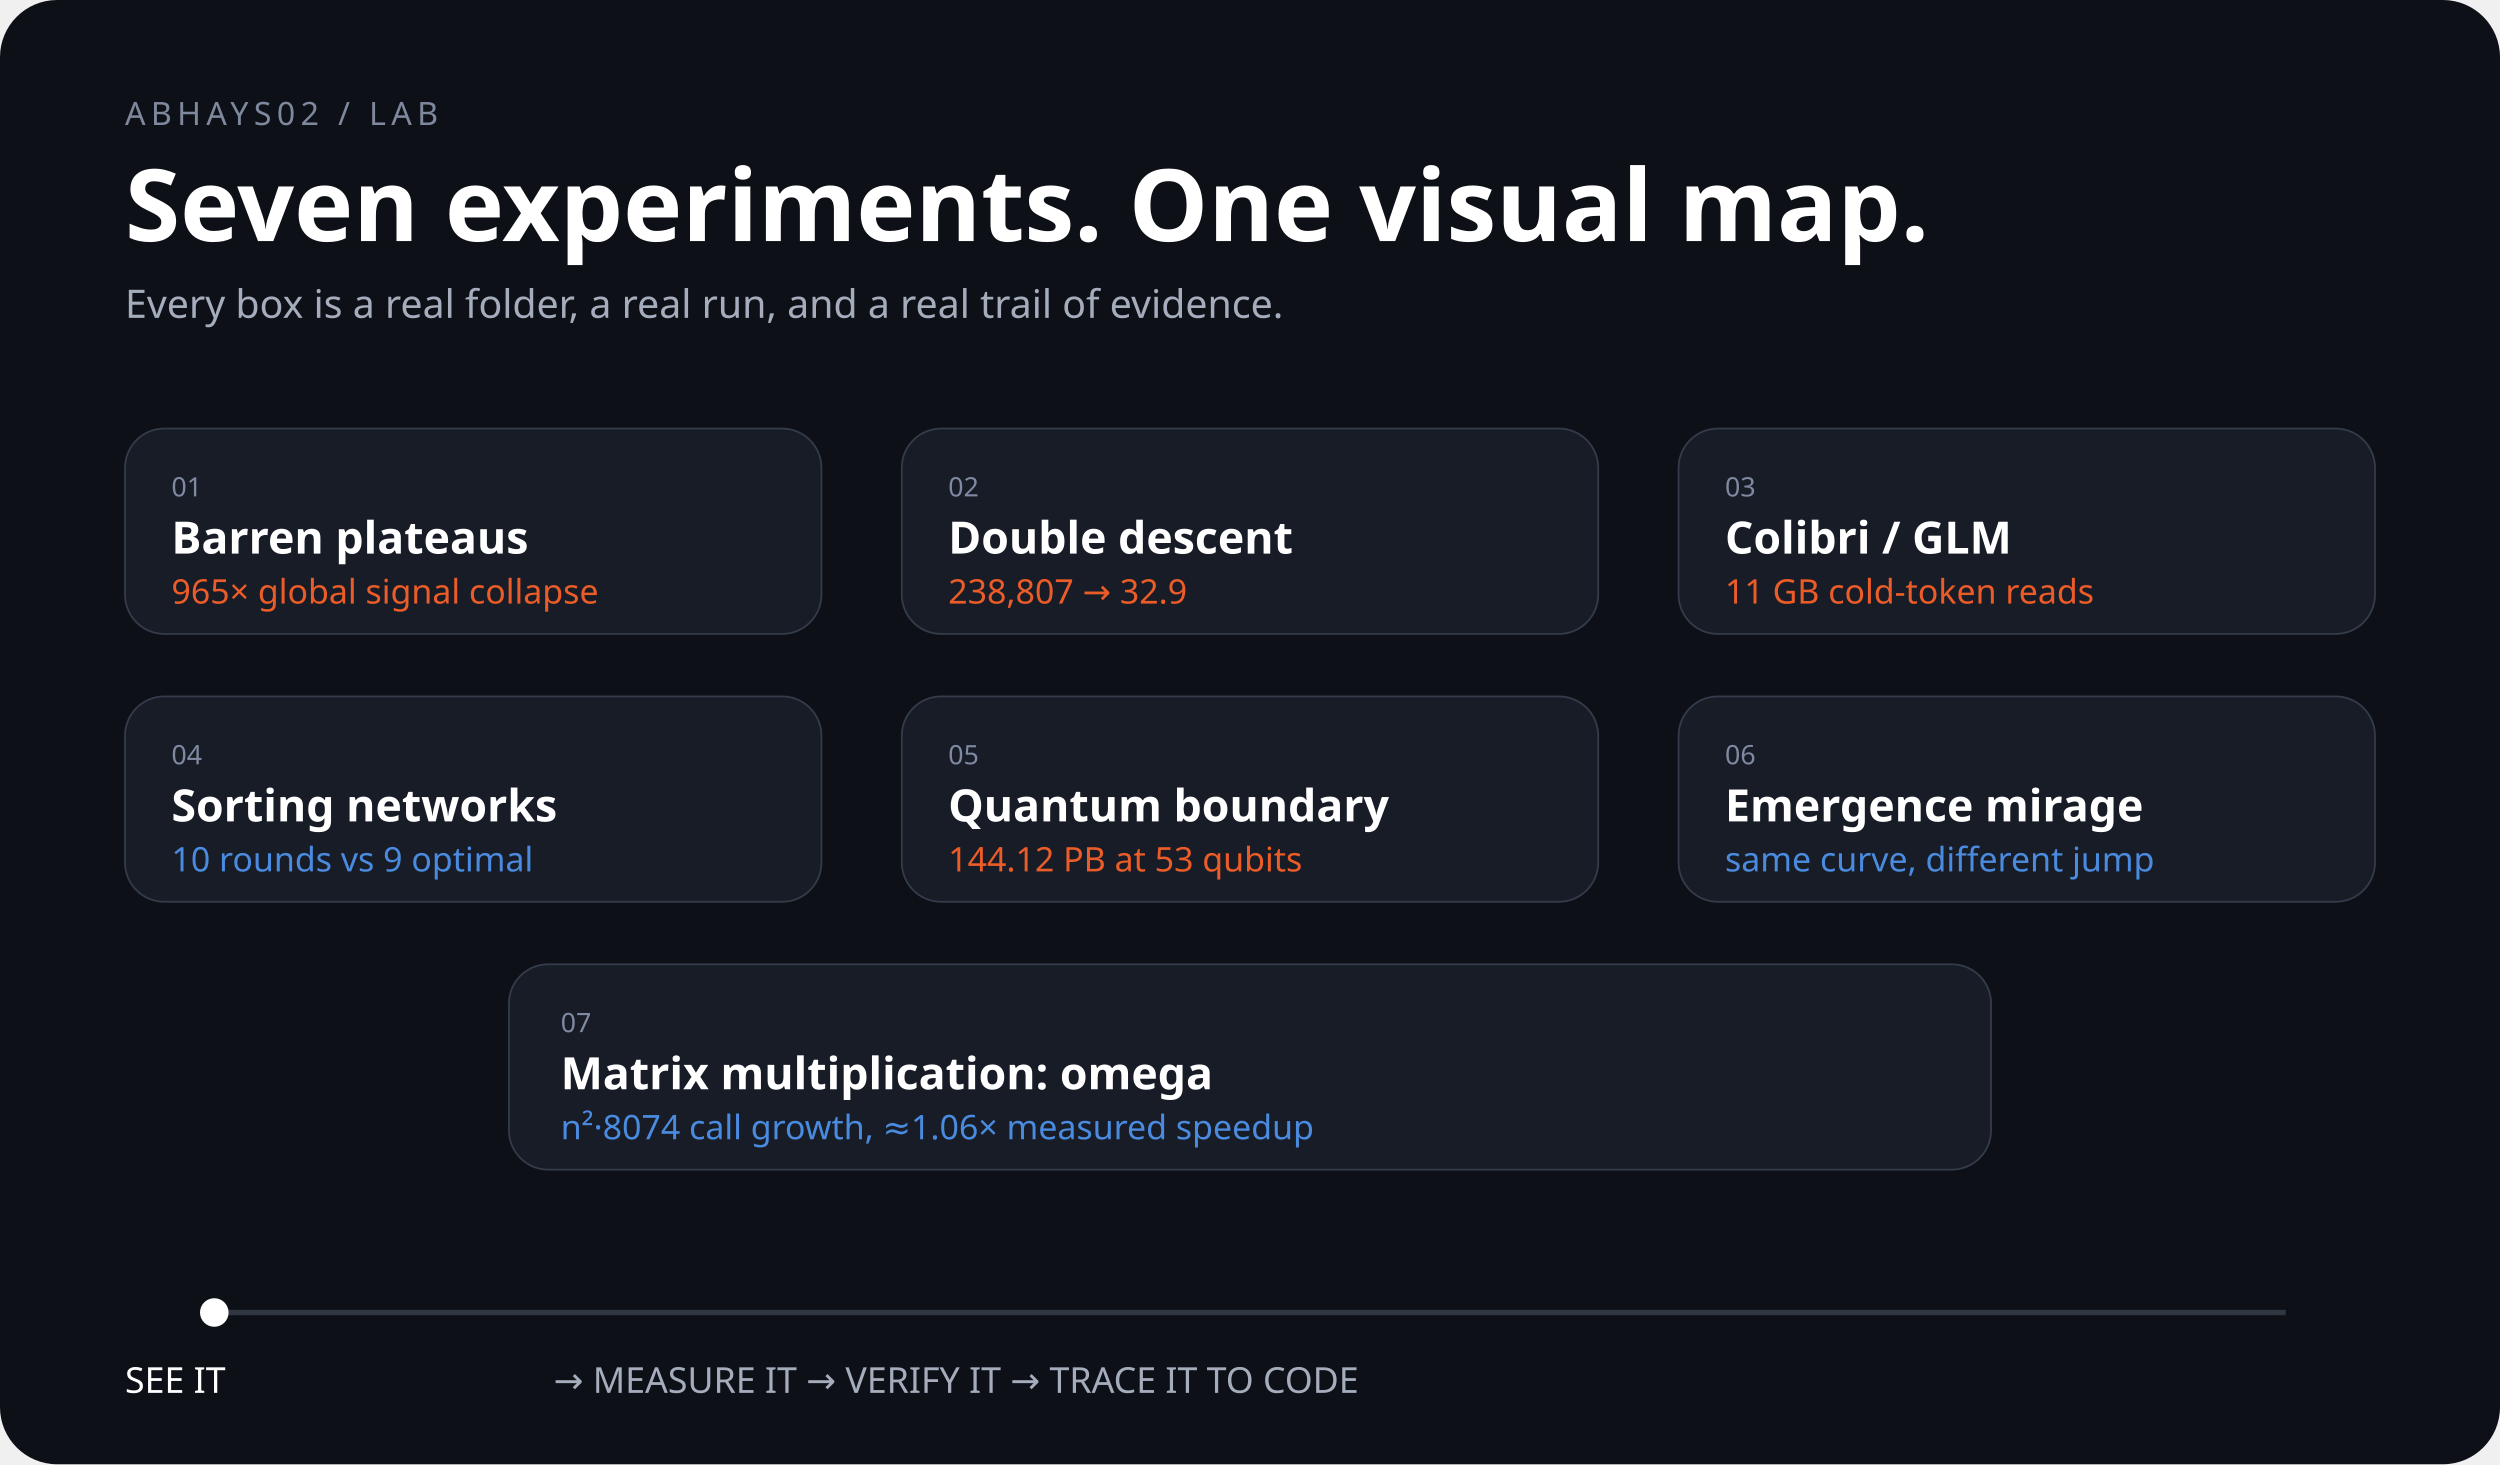
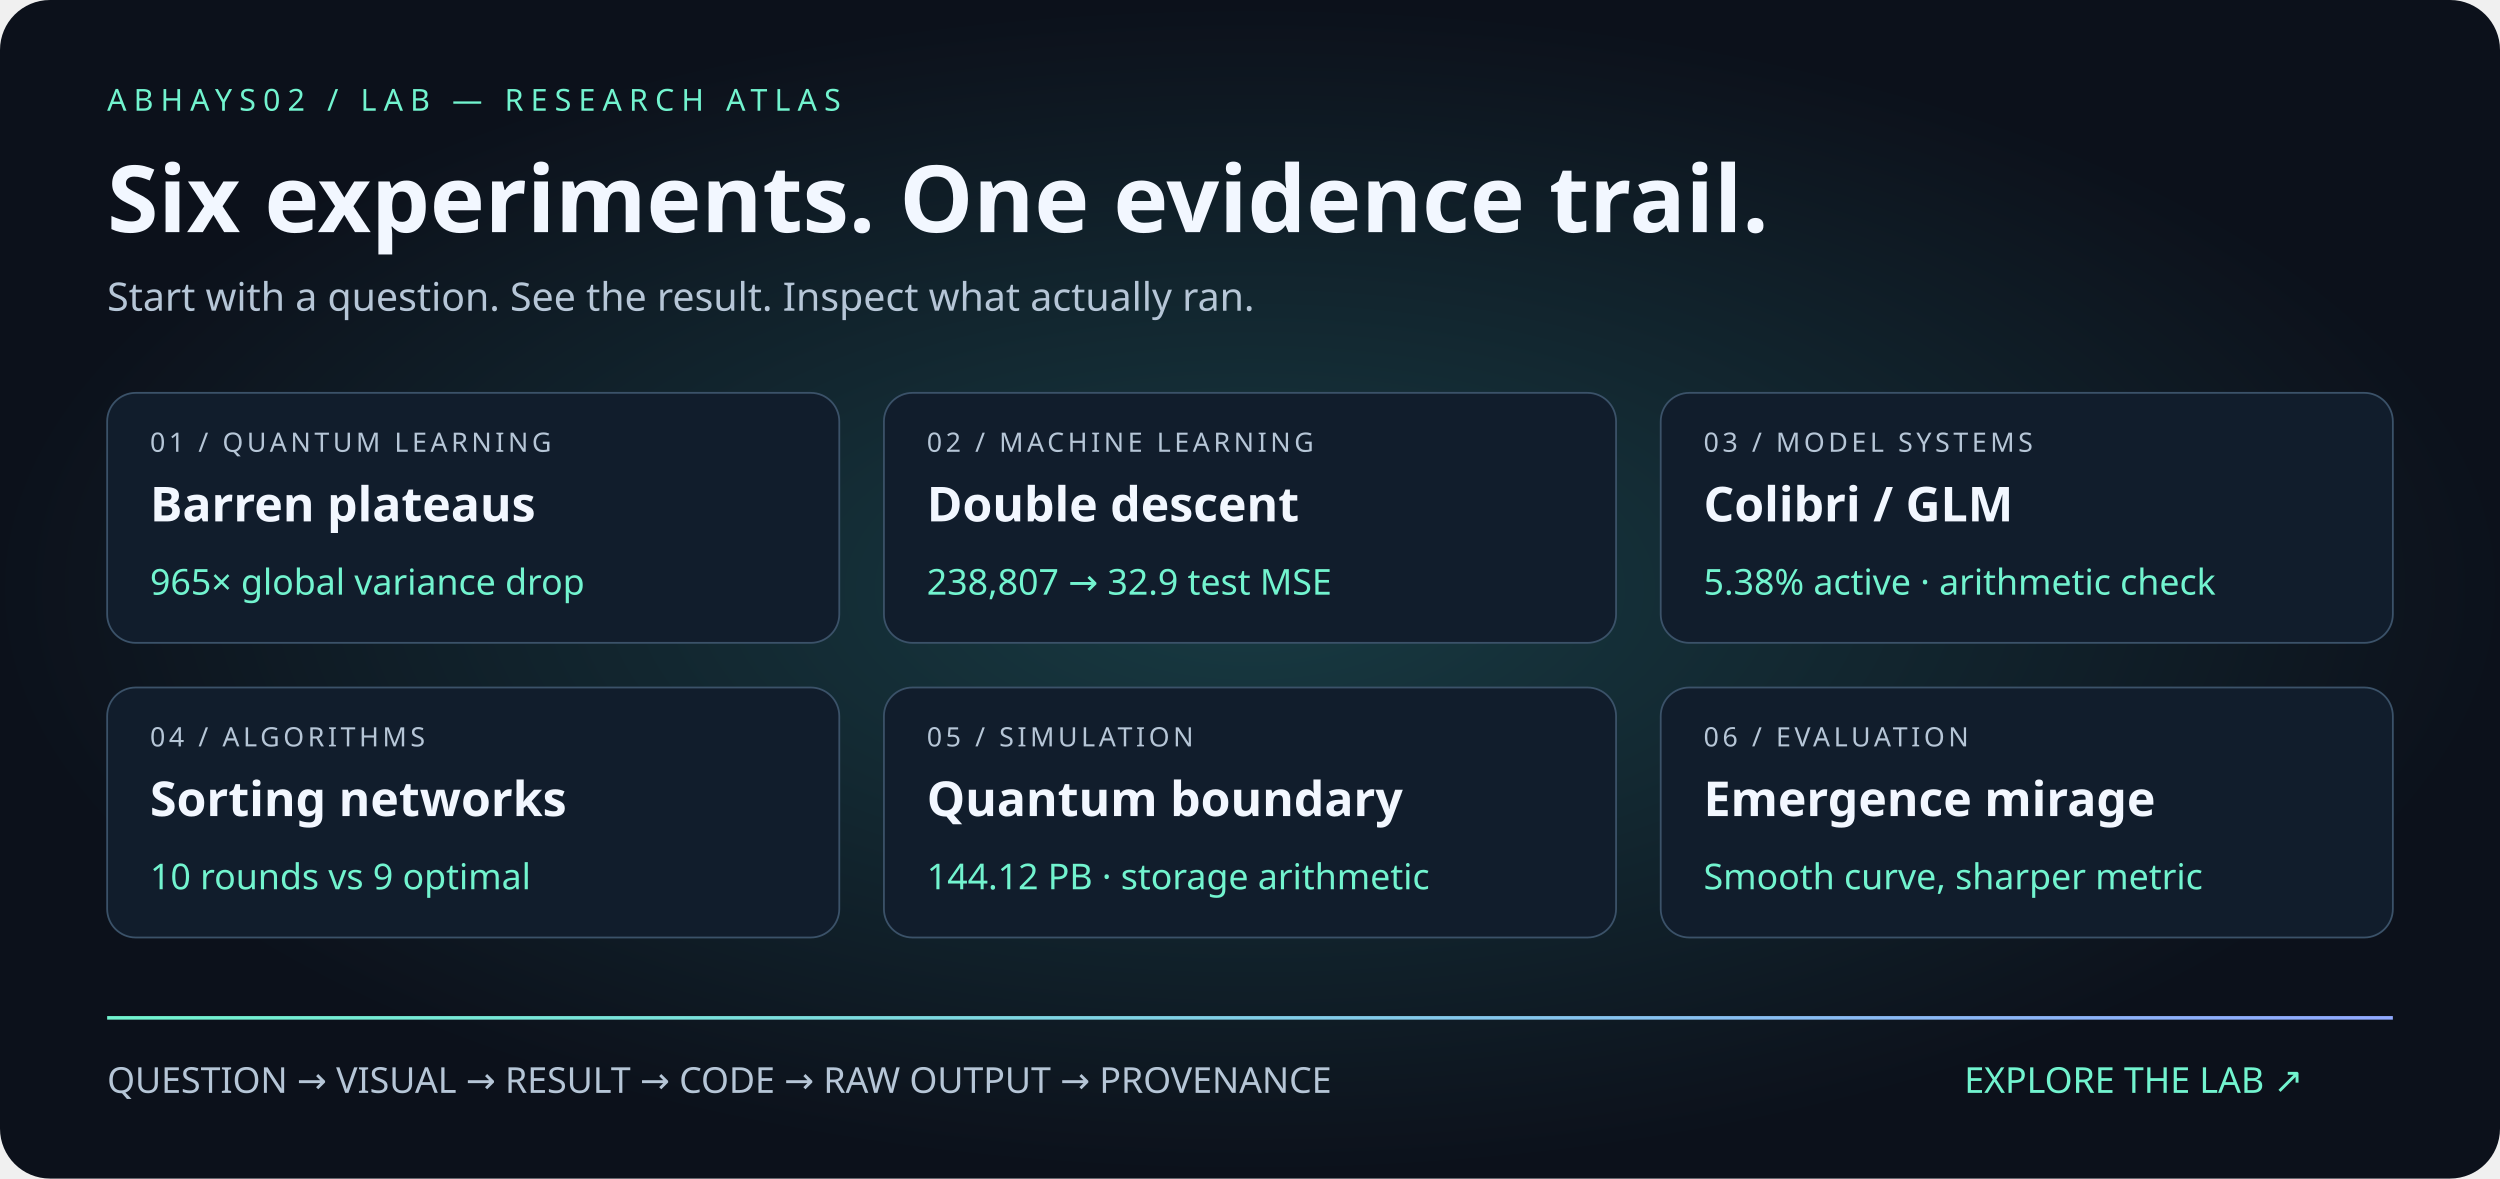
- <svg xmlns="http://www.w3.org/2000/svg" viewBox="0 0 1400 820">
-   <rect width="1400" height="820" rx="32" fill="#0d1016" />
-   <text x="70" y="70" fill="#7f899e" font-family="system-ui" font-size="18" letter-spacing="3">ABHAYS02 / LAB</text>
-   <text x="70" y="135" fill="#fff" font-family="system-ui" font-size="56" font-weight="800">Seven experiments. One visual map.</text>
-   <text x="70" y="178" fill="#a5adbd" font-family="system-ui" font-size="22">Every box is a real folder, a real run, and a real trail of evidence.</text>
-   <g font-family="system-ui">
-     <rect x="70" y="240" width="390" height="115" rx="22" fill="#171c26" stroke="#343b4a" />
-     <text x="96" y="278" fill="#7f8aa2" font-size="15">01</text>
-     <text x="96" y="310" fill="#fff" font-size="25" font-weight="700">Barren plateaus</text>
-     <text x="96" y="338" fill="#eb5c28" font-size="19">965× global signal collapse</text>
-     <rect x="505" y="240" width="390" height="115" rx="22" fill="#171c26" stroke="#343b4a" />
-     <text x="531" y="278" fill="#7f8aa2" font-size="15">02</text>
-     <text x="531" y="310" fill="#fff" font-size="25" font-weight="700">Double descent</text>
-     <text x="531" y="338" fill="#eb5c28" font-size="19">238,807 → 32.9</text>
-     <rect x="940" y="240" width="390" height="115" rx="22" fill="#171c26" stroke="#343b4a" />
-     <text x="966" y="278" fill="#7f8aa2" font-size="15">03</text>
-     <text x="966" y="310" fill="#fff" font-size="25" font-weight="700">Colibri / GLM</text>
-     <text x="966" y="338" fill="#eb5c28" font-size="19">11 GB cold-token reads</text>
-     <rect x="70" y="390" width="390" height="115" rx="22" fill="#171c26" stroke="#343b4a" />
-     <text x="96" y="428" fill="#7f8aa2" font-size="15">04</text>
-     <text x="96" y="460" fill="#fff" font-size="25" font-weight="700">Sorting networks</text>
-     <text x="96" y="488" fill="#4a8be0" font-size="19">10 rounds vs 9 optimal</text>
-     <rect x="505" y="390" width="390" height="115" rx="22" fill="#171c26" stroke="#343b4a" />
-     <text x="531" y="428" fill="#7f8aa2" font-size="15">05</text>
-     <text x="531" y="460" fill="#fff" font-size="25" font-weight="700">Quantum boundary</text>
-     <text x="531" y="488" fill="#eb5c28" font-size="19">144.12 PB at 53 qubits</text>
-     <rect x="940" y="390" width="390" height="115" rx="22" fill="#171c26" stroke="#343b4a" />
-     <text x="966" y="428" fill="#7f8aa2" font-size="15">06</text>
-     <text x="966" y="460" fill="#fff" font-size="25" font-weight="700">Emergence mirage</text>
-     <text x="966" y="488" fill="#4a8be0" font-size="19">same curve, different jump</text>
-     <rect x="285" y="540" width="830" height="115" rx="22" fill="#171c26" stroke="#343b4a" />
-     <text x="314" y="578" fill="#7f8aa2" font-size="15">07</text>
-     <text x="314" y="610" fill="#fff" font-size="25" font-weight="700">Matrix multiplication: omega</text>
-     <text x="314" y="638" fill="#4a8be0" font-size="19">n²·8074 call growth, ≈1.06× measured speedup</text>
+ <svg xmlns="http://www.w3.org/2000/svg" viewBox="0 0 1400 660" role="img" aria-labelledby="title description">
+   <defs>
+     <radialGradient id="glow">
+       <stop stop-color="#183b43" />
+       <stop offset="1" stop-color="#0c111b" />
+     </radialGradient>
+     <linearGradient id="accent">
+       <stop stop-color="#72f4cf" />
+       <stop offset="1" stop-color="#91aaff" />
+     </linearGradient>
+   </defs>
+   <rect width="1400" height="660" rx="28" fill="url(#glow)" />
+   <g font-family="system-ui, sans-serif">
+     <text x="60" y="62" fill="#72f4cf" font-size="17" letter-spacing="4">ABHAYS02 / LAB — RESEARCH ATLAS</text>
+     <text x="60" y="130" fill="#f2f7ff" font-size="52" font-weight="700">Six experiments. One evidence trail.</text>
+     <text x="60" y="174" fill="#b6c6d7" font-size="22">Start with a question. See the result. Inspect what actually ran.</text>
+     <g fill="#111d2c" stroke="#3b5269">
+       <rect x="60" y="220" width="410" height="140" rx="16" />
+       <rect x="495" y="220" width="410" height="140" rx="16" />
+       <rect x="930" y="220" width="410" height="140" rx="16" />
+       <rect x="60" y="385" width="410" height="140" rx="16" />
+       <rect x="495" y="385" width="410" height="140" rx="16" />
+       <rect x="930" y="385" width="410" height="140" rx="16" />
+     </g>
+     <g fill="#b6c6d7" font-size="15" letter-spacing="2">
+       <text x="84" y="253">01 / QUANTUM LEARNING</text>
+       <text x="519" y="253">02 / MACHINE LEARNING</text>
+       <text x="954" y="253">03 / MODEL SYSTEMS</text>
+       <text x="84" y="418">04 / ALGORITHMS</text>
+       <text x="519" y="418">05 / SIMULATION</text>
+       <text x="954" y="418">06 / EVALUATION</text>
+     </g>
+     <g fill="#f2f7ff" font-size="27" font-weight="700">
+       <text x="84" y="292">Barren plateaus</text>
+       <text x="519" y="292">Double descent</text>
+       <text x="954" y="292">Colibri / GLM</text>
+       <text x="84" y="457">Sorting networks</text>
+       <text x="519" y="457">Quantum boundary</text>
+       <text x="954" y="457">Emergence mirage</text>
+     </g>
+     <g fill="#72f4cf" font-size="20">
+       <text x="84" y="333">965× global variance drop</text>
+       <text x="519" y="333">238,807 → 32.9 test MSE</text>
+       <text x="954" y="333">5.38% active · arithmetic check</text>
+       <text x="84" y="498">10 rounds vs 9 optimal</text>
+       <text x="519" y="498">144.12 PB · storage arithmetic</text>
+       <text x="954" y="498">Smooth curve, sharper metric</text>
+     </g>
+     <rect x="60" y="569" width="1280" height="2" fill="url(#accent)" />
+     <text x="60" y="612" fill="#b6c6d7" font-size="20">QUESTION → VISUAL → RESULT → CODE → RAW OUTPUT → PROVENANCE</text>
+     <text x="1100" y="612" fill="#72f4cf" font-size="20">EXPLORE THE LAB ↗</text>
  </g>
-   <path d="M120 735 H1280" stroke="#303642" stroke-width="3" />
-   <circle cx="120" cy="735" r="8" fill="#fff">
-     <animate attributeName="cx" values="120;1280;120" dur="7s" repeatCount="indefinite" />
-   </circle>
-   <text x="70" y="780" fill="#fff" font-family="system-ui" font-size="20">SEE IT</text>
-   <text x="310" y="780" fill="#a5adbd" font-family="system-ui" font-size="20">→ MEASURE IT → VERIFY IT → TRACE IT TO CODE</text>
</svg>
